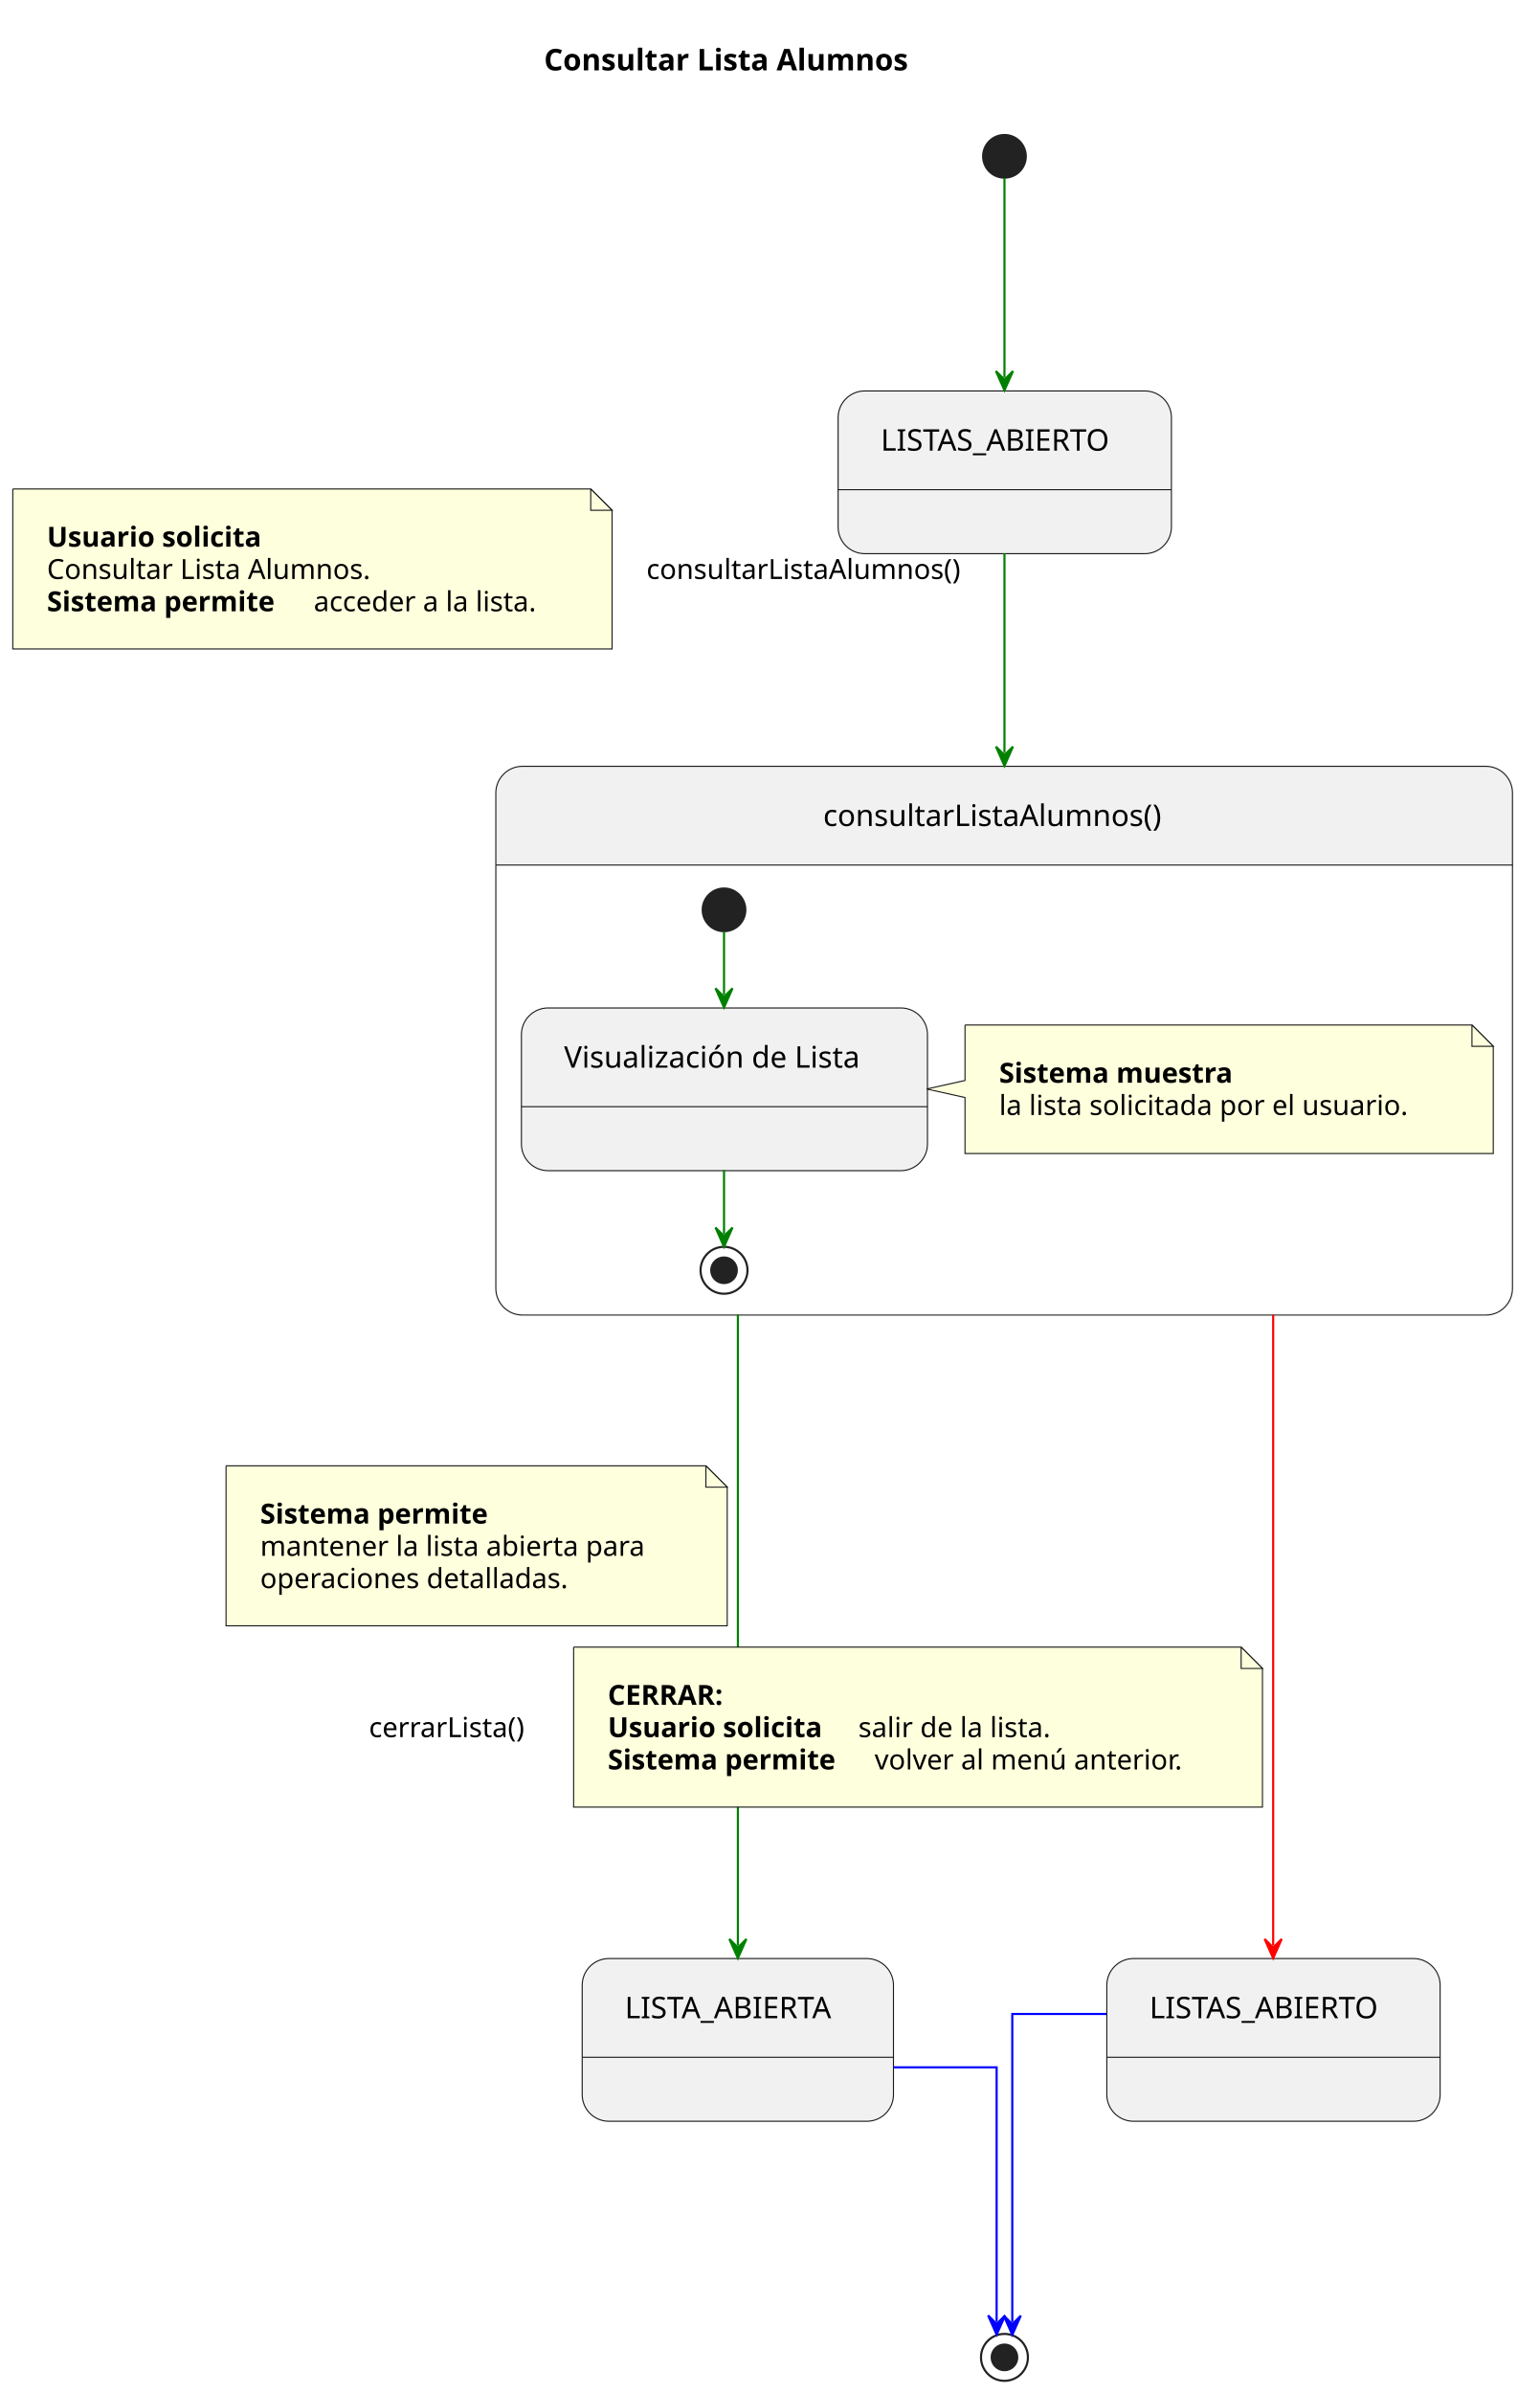
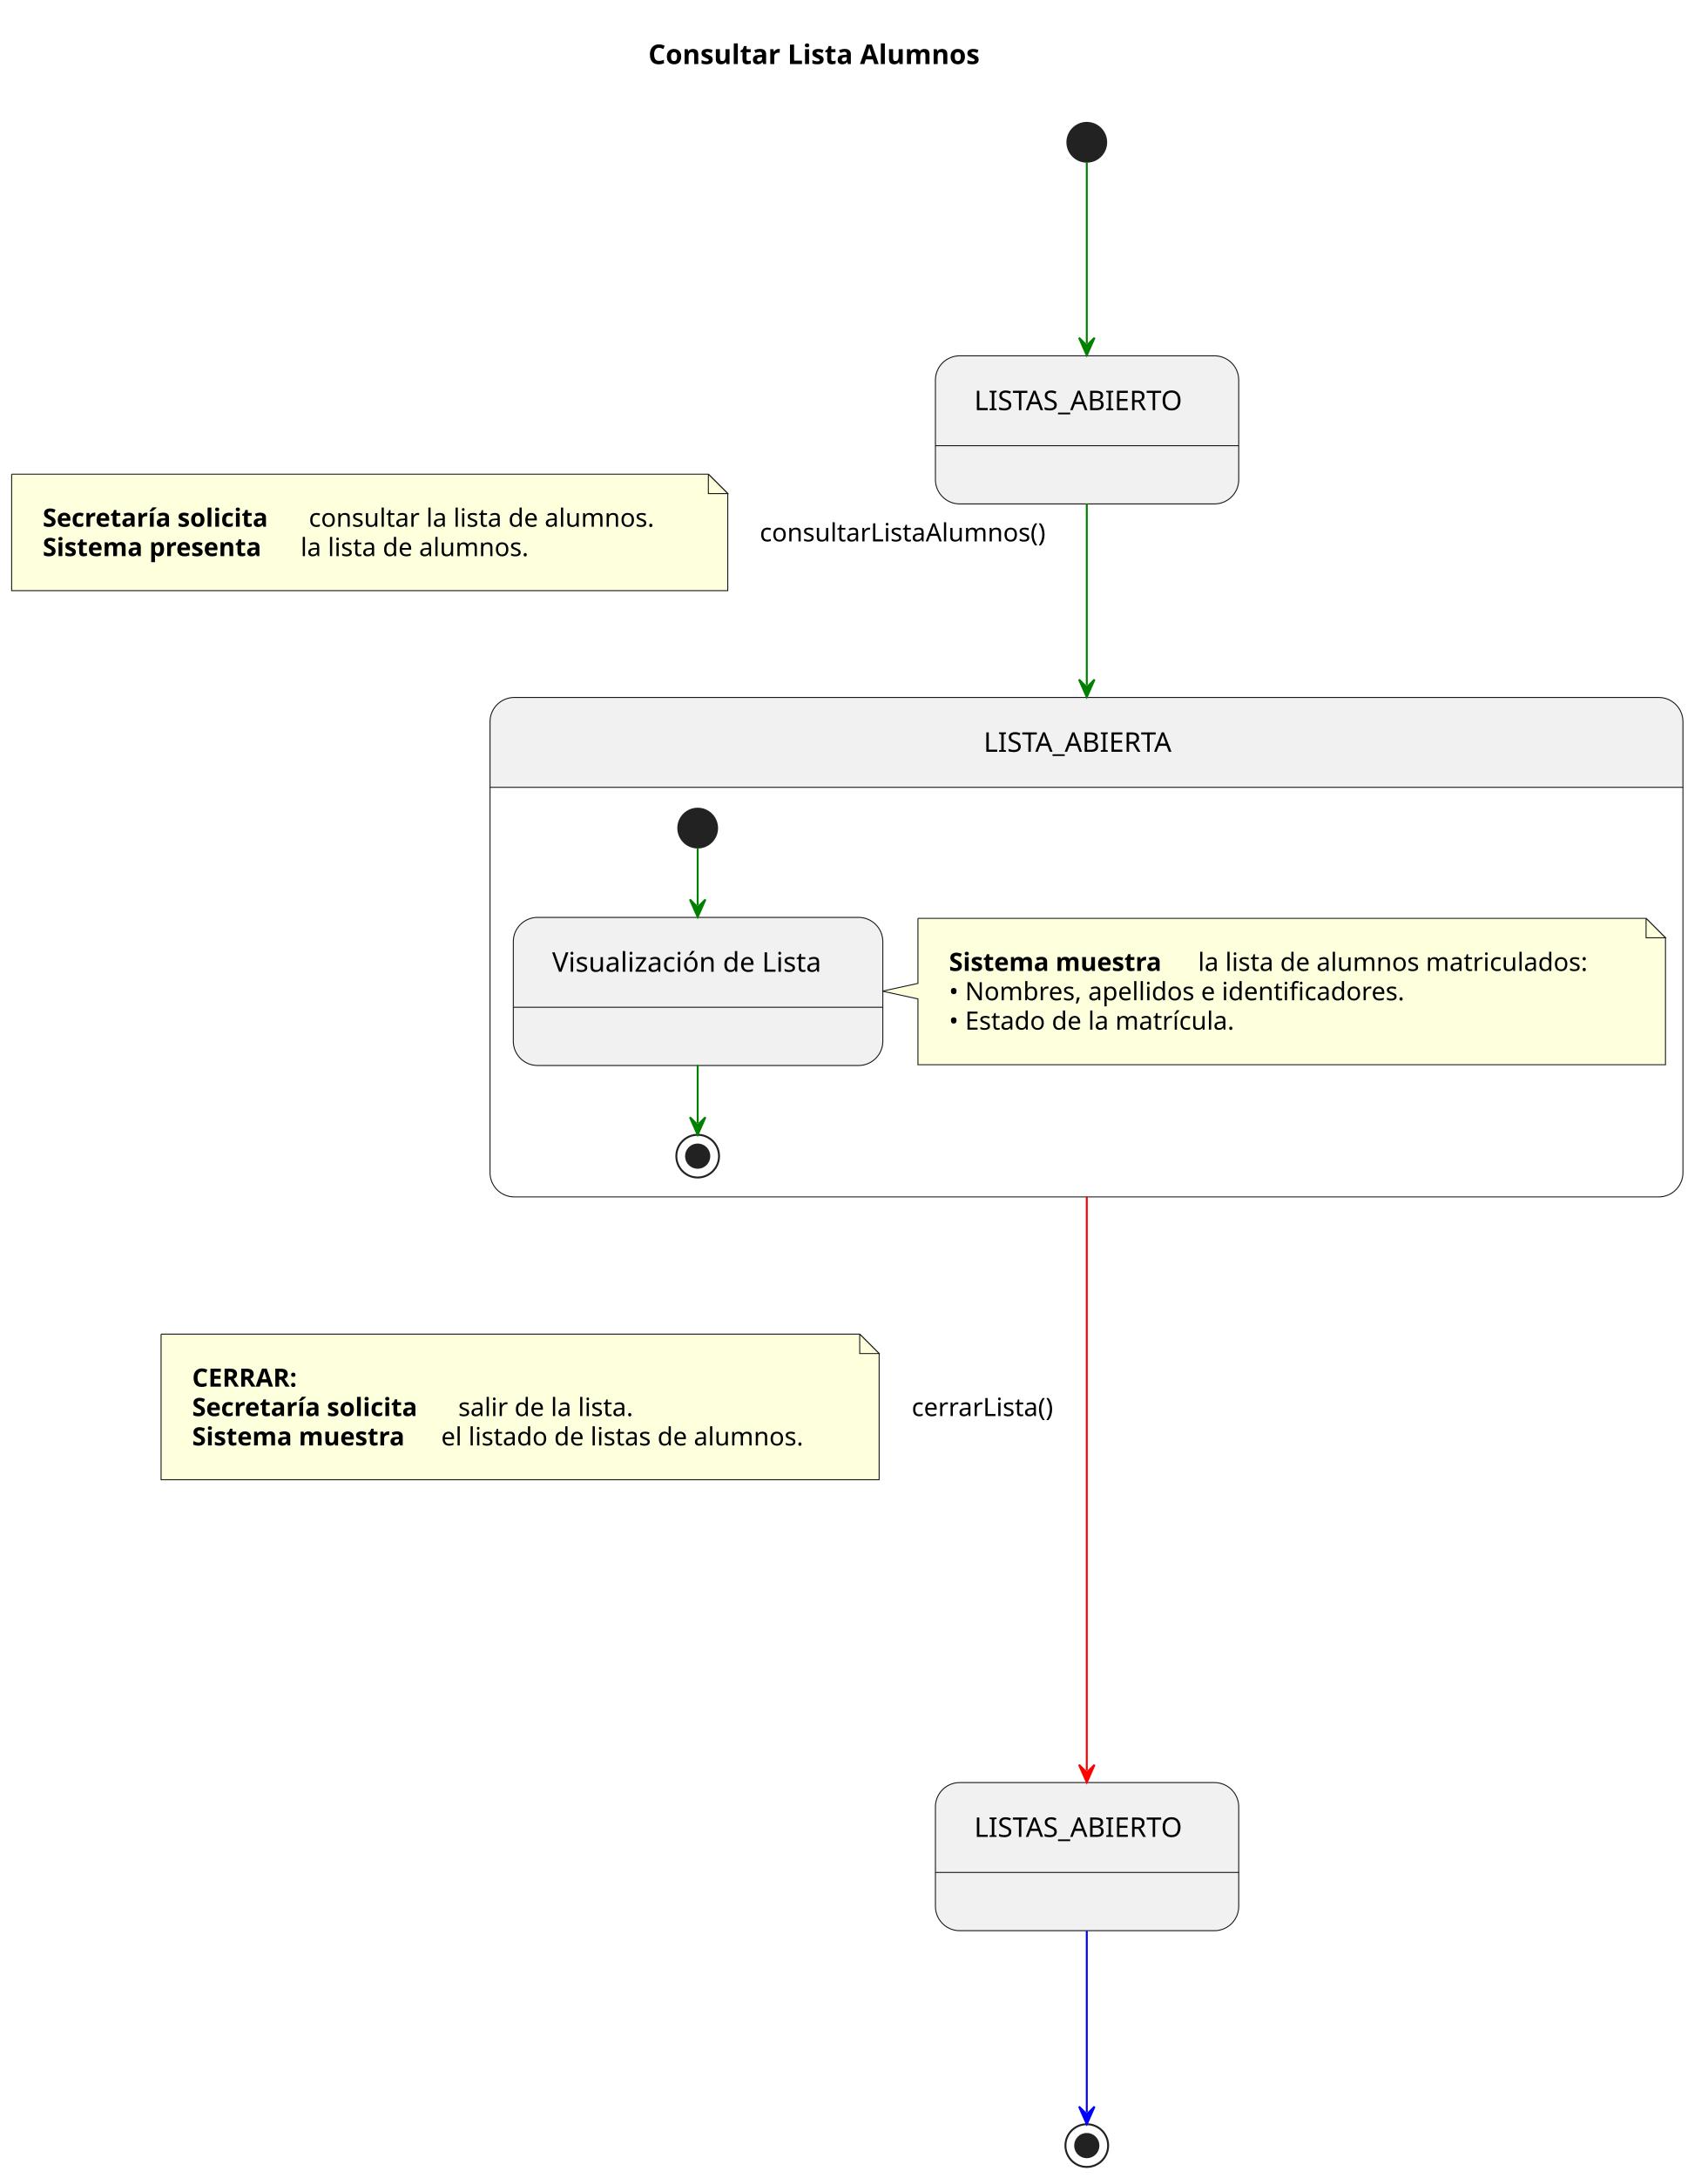
- <svg xmlns="http://www.w3.org/2000/svg" contentStyleType="text/css" data-diagram-type="STATE" height="1122px" preserveAspectRatio="none" style="width:722px;height:1122px;background:#FFFFFF;" version="1.1" viewBox="0 0 722 1122" width="722px" zoomAndPan="magnify">
+ <svg xmlns="http://www.w3.org/2000/svg" contentStyleType="text/css" data-diagram-type="STATE" height="1122px" preserveAspectRatio="none" style="width:880px;height:1122px;background:#FFFFFF;" version="1.1" viewBox="0 0 880 1122" width="880px" zoomAndPan="magnify">
  <defs />
  <g>
    <g class="title" data-source-line="1">
-       <text fill="#000000" font-family="sans-serif" font-size="14" font-weight="bold" lengthAdjust="spacing" textLength="192.049" x="255.081" y="32.995">Consultar Lista Alumnos</text>
+       <text fill="#000000" font-family="sans-serif" font-size="14" font-weight="bold" lengthAdjust="spacing" textLength="192.049" x="334.07" y="32.995">Consultar Lista Alumnos</text>
    </g>
    <g id="LISTAS_ABIERTO_INICIAL">
-       <rect fill="#F1F1F1" height="76.297" rx="12.5" ry="12.5" style="stroke:#181818;stroke-width:0.5;" width="156.286" x="393" y="183.297" />
-       <line style="stroke:#181818;stroke-width:0.5;" x1="393" x2="549.286" y1="229.594" y2="229.594" />
-       <text fill="#000000" font-family="sans-serif" font-size="14" lengthAdjust="spacing" textLength="116.286" x="413" y="211.292">LISTAS_ABIERTO</text>
+       <rect fill="#F1F1F1" height="76.297" rx="12.5" ry="12.5" style="stroke:#181818;stroke-width:0.5;" width="156.286" x="482" y="183.297" />
+       <line style="stroke:#181818;stroke-width:0.5;" x1="482" x2="638.286" y1="229.594" y2="229.594" />
+       <text fill="#000000" font-family="sans-serif" font-size="14" lengthAdjust="spacing" textLength="116.286" x="502" y="211.292">LISTAS_ABIERTO</text>
    </g>
-     <path d="M245,359.297 L696.711,359.297 A12.5,12.5 0 0 1 709.211,371.797 L709.211,405.594 L232.5,405.594 L232.5,371.797 A12.5,12.5 0 0 1 245,359.297" fill="#F1F1F1" />
-     <rect fill="none" height="257.297" rx="12.5" ry="12.5" style="stroke:#181818;stroke-width:0.5;" width="476.711" x="232.5" y="359.297" />
-     <line style="stroke:#181818;stroke-width:0.5;" x1="232.5" x2="709.211" y1="405.594" y2="405.594" />
-     <text fill="#000000" font-family="sans-serif" font-size="14" lengthAdjust="spacing" textLength="169.702" x="386.005" y="387.292">consultarListaAlumnos()</text>
-     <g id="CONSULTAR_LISTA_COMP.MostrarLista">
-       <rect fill="#F1F1F1" height="76.297" rx="12.5" ry="12.5" style="stroke:#181818;stroke-width:0.5;" width="190.398" x="244.5" y="472.594" />
-       <line style="stroke:#181818;stroke-width:0.5;" x1="244.5" x2="434.897" y1="518.891" y2="518.891" />
-       <text fill="#000000" font-family="sans-serif" font-size="14" lengthAdjust="spacing" textLength="150.398" x="264.5" y="500.589">Visualización de Lista</text>
+     <path d="M265,359.297 L854.689,359.297 A12.5,12.5 0 0 1 867.189,371.797 L867.189,405.594 L252.5,405.594 L252.5,371.797 A12.5,12.5 0 0 1 265,359.297" fill="#F1F1F1" />
+     <rect fill="none" height="257.297" rx="12.5" ry="12.5" style="stroke:#181818;stroke-width:0.5;" width="614.689" x="252.5" y="359.297" />
+     <line style="stroke:#181818;stroke-width:0.5;" x1="252.5" x2="867.189" y1="405.594" y2="405.594" />
+     <text fill="#000000" font-family="sans-serif" font-size="14" lengthAdjust="spacing" textLength="105.957" x="506.866" y="387.292">LISTA_ABIERTA</text>
+     <g id="LISTA_ABIERTA_COMP.VisualizacionLista">
+       <rect fill="#F1F1F1" height="76.297" rx="12.5" ry="12.5" style="stroke:#181818;stroke-width:0.5;" width="190.398" x="264.5" y="472.594" />
+       <line style="stroke:#181818;stroke-width:0.5;" x1="264.5" x2="454.897" y1="518.891" y2="518.891" />
+       <text fill="#000000" font-family="sans-serif" font-size="14" lengthAdjust="spacing" textLength="150.398" x="284.5" y="500.589">Visualización de Lista</text>
    </g>
-     <ellipse cx="339.5" cy="426.594" fill="#222222" rx="10" ry="10" style="stroke:#222222;stroke-width:1;" />
-     <ellipse cx="339.5" cy="595.594" fill="none" rx="11" ry="11" style="stroke:#222222;stroke-width:1;" />
-     <ellipse cx="339.5" cy="595.594" fill="#222222" rx="6" ry="6" style="stroke:#222222;stroke-width:1;" />
-     <g class="entity" data-entity="GMN2" data-source-line="35" data-uid="ent0003" id="entity_GMN2">
-       <path d="M452.5,480.594 L452.5,506.594 L434.53,510.594 L452.5,514.594 L452.5,540.859 A0,0 0 0 0 452.5,540.859 L700.211,540.859 A0,0 0 0 0 700.211,540.859 L700.211,490.594 L690.211,480.594 L452.5,480.594 A0,0 0 0 0 452.5,480.594" fill="#FEFFDD" style="stroke:#181818;stroke-width:0.5;" />
-       <path d="M690.211,480.594 L690.211,490.594 L700.211,490.594 L690.211,480.594" fill="#FEFFDD" style="stroke:#181818;stroke-width:0.5;" />
-       <text fill="#000000" font-family="sans-serif" font-size="13" font-weight="bold" lengthAdjust="spacing" textLength="124.186" x="468.5" y="507.661">Sistema muestra</text>
-       <text fill="#000000" font-family="sans-serif" font-size="13" lengthAdjust="spacing" textLength="206.711" x="468.5" y="522.793">la lista solicitada por el usuario.</text>
+     <ellipse cx="359.5" cy="426.594" fill="#222222" rx="10" ry="10" style="stroke:#222222;stroke-width:1;" />
+     <ellipse cx="359.5" cy="595.594" fill="none" rx="11" ry="11" style="stroke:#222222;stroke-width:1;" />
+     <ellipse cx="359.5" cy="595.594" fill="#222222" rx="6" ry="6" style="stroke:#222222;stroke-width:1;" />
+     <g class="entity" data-entity="GMN2" data-source-line="23" data-uid="ent0003" id="entity_GMN2">
+       <path d="M473,473.094 L473,506.594 L454.64,510.594 L473,514.594 L473,548.492 A0,0 0 0 0 473,548.492 L858.189,548.492 A0,0 0 0 0 858.189,548.492 L858.189,483.094 L848.189,473.094 L473,473.094 A0,0 0 0 0 473,473.094" fill="#FEFFDD" style="stroke:#181818;stroke-width:0.5;" />
+       <path d="M848.189,473.094 L848.189,483.094 L858.189,483.094 L848.189,473.094" fill="#FEFFDD" style="stroke:#181818;stroke-width:0.5;" />
+       <text fill="#000000" font-family="sans-serif" font-size="13" font-weight="bold" lengthAdjust="spacing" textLength="124.186" x="489" y="500.161">Sistema muestra</text>
+       <text fill="#000000" font-family="sans-serif" font-size="13" lengthAdjust="spacing" textLength="215.871" x="617.318" y="500.161">la lista de alumnos matriculados:</text>
+       <text fill="#000000" font-family="sans-serif" font-size="13" lengthAdjust="spacing" textLength="253.633" x="489" y="515.293">• Nombres, apellidos e identificadores.</text>
+       <text fill="#000000" font-family="sans-serif" font-size="13" lengthAdjust="spacing" textLength="162.062" x="489" y="530.426">• Estado de la matrícula.</text>
    </g>
-     <g class="link" data-entity-1=".start.CONSULTAR_LISTA_COMP" data-entity-2="MostrarLista" data-source-line="31" data-uid="lnk6" id="link_.start.CONSULTAR_LISTA_COMP_MostrarLista">
-       <path d="M339.5,436.894 C339.5,445.834 339.5,453.344 339.5,466.374" fill="none" id="*start*CONSULTAR_LISTA_COMP-to-MostrarLista" style="stroke:#008000;stroke-width:1;" />
-       <polygon fill="#008000" points="339.5,472.374,343.5,463.374,339.5,467.374,335.5,463.374,339.5,472.374" style="stroke:#008000;stroke-width:1;" />
+     <g class="link" data-entity-1=".start.LISTA_ABIERTA_COMP" data-entity-2="VisualizacionLista" data-source-line="21" data-uid="lnk6" id="link_.start.LISTA_ABIERTA_COMP_VisualizacionLista">
+       <path d="M359.5,436.894 C359.5,445.834 359.5,453.344 359.5,466.374" fill="none" id="*start*LISTA_ABIERTA_COMP-to-VisualizacionLista" style="stroke:#008000;stroke-width:1;" />
+       <polygon fill="#008000" points="359.5,472.374,363.5,463.374,359.5,467.374,355.5,463.374,359.5,472.374" style="stroke:#008000;stroke-width:1;" />
    </g>
-     <g class="link" data-entity-1="MostrarLista" data-entity-2=".end.CONSULTAR_LISTA_COMP" data-source-line="40" data-uid="lnk8" id="link_MostrarLista_.end.CONSULTAR_LISTA_COMP">
-       <path d="M339.5,548.614 C339.5,561.704 339.5,569.354 339.5,578.554" fill="none" id="MostrarLista-to-*end*CONSULTAR_LISTA_COMP" style="stroke:#008000;stroke-width:1;" />
-       <polygon fill="#008000" points="339.5,584.554,343.5,575.554,339.5,579.554,335.5,575.554,339.5,584.554" style="stroke:#008000;stroke-width:1;" />
+     <g class="link" data-entity-1="VisualizacionLista" data-entity-2=".end.LISTA_ABIERTA_COMP" data-source-line="27" data-uid="lnk8" id="link_VisualizacionLista_.end.LISTA_ABIERTA_COMP">
+       <path d="M359.5,548.614 C359.5,561.704 359.5,569.354 359.5,578.554" fill="none" id="VisualizacionLista-to-*end*LISTA_ABIERTA_COMP" style="stroke:#008000;stroke-width:1;" />
+       <polygon fill="#008000" points="359.5,584.554,363.5,575.554,359.5,579.554,355.5,575.554,359.5,584.554" style="stroke:#008000;stroke-width:1;" />
    </g>
-     <g id="LISTA_ABIERTA_FINAL">
-       <rect fill="#F1F1F1" height="76.297" rx="12.5" ry="12.5" style="stroke:#181818;stroke-width:0.5;" width="145.957" x="273" y="918.297" />
-       <line style="stroke:#181818;stroke-width:0.5;" x1="273" x2="418.957" y1="964.594" y2="964.594" />
-       <text fill="#000000" font-family="sans-serif" font-size="14" lengthAdjust="spacing" textLength="105.957" x="293" y="946.292">LISTA_ABIERTA</text>
+     <g id="LISTAS_ABIERTO_FINAL">
+       <rect fill="#F1F1F1" height="76.297" rx="12.5" ry="12.5" style="stroke:#181818;stroke-width:0.5;" width="156.286" x="482" y="918.297" />
+       <line style="stroke:#181818;stroke-width:0.5;" x1="482" x2="638.286" y1="964.594" y2="964.594" />
+       <text fill="#000000" font-family="sans-serif" font-size="14" lengthAdjust="spacing" textLength="116.286" x="502" y="946.292">LISTAS_ABIERTO</text>
    </g>
-     <g id="LISTAS_ABIERTO_RETORNO">
-       <rect fill="#F1F1F1" height="76.297" rx="12.5" ry="12.5" style="stroke:#181818;stroke-width:0.5;" width="156.286" x="519" y="918.297" />
-       <line style="stroke:#181818;stroke-width:0.5;" x1="519" x2="675.286" y1="964.594" y2="964.594" />
-       <text fill="#000000" font-family="sans-serif" font-size="14" lengthAdjust="spacing" textLength="116.286" x="539" y="946.292">LISTAS_ABIERTO</text>
+     <ellipse cx="560" cy="73.297" fill="#222222" rx="10" ry="10" style="stroke:#222222;stroke-width:1;" />
+     <ellipse cx="560" cy="1105.297" fill="none" rx="11" ry="11" style="stroke:#222222;stroke-width:1;" />
+     <ellipse cx="560" cy="1105.297" fill="#222222" rx="6" ry="6" style="stroke:#222222;stroke-width:1;" />
+     <g class="link" data-entity-1=".start." data-entity-2="LISTAS_ABIERTO_INICIAL" data-source-line="11" data-uid="lnk3" id="link_.start._LISTAS_ABIERTO_INICIAL">
+       <path d="M560,83.467 C560,103.647 560,143.677 560,176.997" fill="none" id="*start*-to-LISTAS_ABIERTO_INICIAL" style="stroke:#008000;stroke-width:1;" />
+       <polygon fill="#008000" points="560,182.997,564,173.997,560,177.997,556,173.997,560,182.997" style="stroke:#008000;stroke-width:1;" />
    </g>
-     <ellipse cx="471" cy="73.297" fill="#222222" rx="10" ry="10" style="stroke:#222222;stroke-width:1;" />
-     <ellipse cx="471" cy="1105.297" fill="none" rx="11" ry="11" style="stroke:#222222;stroke-width:1;" />
-     <ellipse cx="471" cy="1105.297" fill="#222222" rx="6" ry="6" style="stroke:#222222;stroke-width:1;" />
-     <g class="link" data-entity-1=".start." data-entity-2="LISTAS_ABIERTO_INICIAL" data-source-line="16" data-uid="lnk3" id="link_.start._LISTAS_ABIERTO_INICIAL">
-       <path d="M471,83.467 C471,103.647 471,143.677 471,176.997" fill="none" id="*start*-to-LISTAS_ABIERTO_INICIAL" style="stroke:#008000;stroke-width:1;" />
-       <polygon fill="#008000" points="471,182.997,475,173.997,471,177.997,467,173.997,471,182.997" style="stroke:#008000;stroke-width:1;" />
+     <g class="link" data-entity-1="LISTAS_ABIERTO_INICIAL" data-entity-2="LISTA_ABIERTA_COMP" data-source-line="13" data-uid="lnk4" id="link_LISTAS_ABIERTO_INICIAL_LISTA_ABIERTA_COMP">
+       <path d="M560,259.477 C560,285.887 560,316.697 560,353.057" fill="none" id="LISTAS_ABIERTO_INICIAL-to-LISTA_ABIERTA_COMP" style="stroke:#008000;stroke-width:1;" />
+       <polygon fill="#008000" points="560,359.057,564,350.057,560,354.057,556,350.057,560,359.057" style="stroke:#008000;stroke-width:1;" />
+       <path d="M6,244.267 L6,304.267 L375,304.267 L375,254.267 L365,244.267 L6,244.267" fill="#FEFFDD" style="stroke:#181818;stroke-width:0.5;" />
+       <path d="M365,244.267 L365,254.267 L375,254.267 L365,244.267" fill="#FEFFDD" style="stroke:#181818;stroke-width:0.5;" />
+       <text fill="#000000" font-family="sans-serif" font-size="13" font-weight="bold" lengthAdjust="spacing" textLength="132.996" x="22" y="271.334">Secretaría solicita</text>
+       <text fill="#000000" font-family="sans-serif" font-size="13" lengthAdjust="spacing" textLength="191.369" x="159.128" y="271.334">consultar la lista de alumnos.</text>
+       <text fill="#000000" font-family="sans-serif" font-size="13" font-weight="bold" lengthAdjust="spacing" textLength="128.762" x="22" y="286.467">Sistema presenta</text>
+       <text fill="#000000" font-family="sans-serif" font-size="13" lengthAdjust="spacing" textLength="126.864" x="154.894" y="286.467">la lista de alumnos.</text>
+       <text fill="#000000" font-family="sans-serif" font-size="13" lengthAdjust="spacing" textLength="157.581" x="391.498" y="278.9">consultarListaAlumnos()</text>
    </g>
-     <g class="link" data-entity-1="LISTAS_ABIERTO_INICIAL" data-entity-2="CONSULTAR_LISTA_COMP" data-source-line="19" data-uid="lnk4" id="link_LISTAS_ABIERTO_INICIAL_CONSULTAR_LISTA_COMP">
-       <path d="M471,259.477 C471,285.887 471,316.697 471,353.057" fill="none" id="LISTAS_ABIERTO_INICIAL-to-CONSULTAR_LISTA_COMP" style="stroke:#008000;stroke-width:1;" />
-       <polygon fill="#008000" points="471,359.057,475,350.057,471,354.057,467,350.057,471,359.057" style="stroke:#008000;stroke-width:1;" />
-       <path d="M6,229.267 L6,304.267 L287,304.267 L287,239.267 L277,229.267 L6,229.267" fill="#FEFFDD" style="stroke:#181818;stroke-width:0.5;" />
-       <path d="M277,229.267 L277,239.267 L287,239.267 L277,229.267" fill="#FEFFDD" style="stroke:#181818;stroke-width:0.5;" />
-       <text fill="#000000" font-family="sans-serif" font-size="13" font-weight="bold" lengthAdjust="spacing" textLength="113.376" x="22" y="256.334">Usuario solicita</text>
-       <text fill="#000000" font-family="sans-serif" font-size="13" lengthAdjust="spacing" textLength="161.764" x="22" y="271.467">Consultar Lista Alumnos.</text>
-       <text fill="#000000" font-family="sans-serif" font-size="13" font-weight="bold" lengthAdjust="spacing" textLength="120.999" x="22" y="286.599">Sistema permite</text>
-       <text fill="#000000" font-family="sans-serif" font-size="13" lengthAdjust="spacing" textLength="114.988" x="147.131" y="286.599">acceder a la lista.</text>
-       <text fill="#000000" font-family="sans-serif" font-size="13" lengthAdjust="spacing" textLength="157.581" x="303.119" y="271.467">consultarListaAlumnos()</text>
+     <g class="link" data-entity-1="LISTA_ABIERTA_COMP" data-entity-2="LISTAS_ABIERTO_FINAL" data-source-line="30" data-uid="lnk9" id="link_LISTA_ABIERTA_COMP_LISTAS_ABIERTO_FINAL">
+       <path d="M560,616.437 C560,718.017 560,847.117 560,912.137" fill="none" id="LISTA_ABIERTA_COMP-to-LISTAS_ABIERTO_FINAL" style="stroke:#FF0000;stroke-width:1;" />
+       <polygon fill="#FF0000" points="560,918.137,564,909.137,560,913.137,556,909.137,560,918.137" style="stroke:#FF0000;stroke-width:1;" />
+       <path d="M83,687.287 L83,762.287 L453,762.287 L453,697.287 L443,687.287 L83,687.287" fill="#FEFFDD" style="stroke:#181818;stroke-width:0.5;" />
+       <path d="M443,687.287 L443,697.287 L453,697.287 L443,687.287" fill="#FEFFDD" style="stroke:#181818;stroke-width:0.5;" />
+       <text fill="#000000" font-family="sans-serif" font-size="13" font-weight="bold" lengthAdjust="spacing" textLength="63.711" x="99" y="714.354">CERRAR:</text>
+       <text fill="#000000" font-family="sans-serif" font-size="13" font-weight="bold" lengthAdjust="spacing" textLength="132.996" x="99" y="729.487">Secretaría solicita</text>
+       <text fill="#000000" font-family="sans-serif" font-size="13" lengthAdjust="spacing" textLength="98.725" x="236.128" y="729.487">salir de la lista.</text>
+       <text fill="#000000" font-family="sans-serif" font-size="13" font-weight="bold" lengthAdjust="spacing" textLength="124.186" x="99" y="744.619">Sistema muestra</text>
+       <text fill="#000000" font-family="sans-serif" font-size="13" lengthAdjust="spacing" textLength="201.449" x="227.318" y="744.619">el listado de listas de alumnos.</text>
+       <text fill="#000000" font-family="sans-serif" font-size="13" lengthAdjust="spacing" textLength="79.981" x="469.767" y="729.487">cerrarLista()</text>
    </g>
-     <g class="link" data-entity-1="CONSULTAR_LISTA_COMP" data-entity-2="LISTA_ABIERTA_FINAL" data-source-line="44" data-uid="lnk9" id="link_CONSULTAR_LISTA_COMP_LISTA_ABIERTA_FINAL">
-       <path d="M346,616.437 C346,718.017 346,847.117 346,912.137" fill="none" id="CONSULTAR_LISTA_COMP-to-LISTA_ABIERTA_FINAL" style="stroke:#008000;stroke-width:1;" />
-       <polygon fill="#008000" points="346,918.137,350,909.137,346,913.137,342,909.137,346,918.137" style="stroke:#008000;stroke-width:1;" />
-       <path d="M106,687.287 L106,762.287 L341,762.287 L341,697.287 L331,687.287 L106,687.287" fill="#FEFFDD" style="stroke:#181818;stroke-width:0.5;" />
-       <path d="M331,687.287 L331,697.287 L341,697.287 L331,687.287" fill="#FEFFDD" style="stroke:#181818;stroke-width:0.5;" />
-       <text fill="#000000" font-family="sans-serif" font-size="13" font-weight="bold" lengthAdjust="spacing" textLength="120.999" x="122" y="714.354">Sistema permite</text>
-       <text fill="#000000" font-family="sans-serif" font-size="13" lengthAdjust="spacing" textLength="194.48" x="122" y="729.487">mantener la lista abierta para</text>
-       <text fill="#000000" font-family="sans-serif" font-size="13" lengthAdjust="spacing" textLength="154.997" x="122" y="744.619">operaciones detalladas.</text>
-     </g>
-     <g class="link" data-entity-1="CONSULTAR_LISTA_COMP" data-entity-2="LISTAS_ABIERTO_RETORNO" data-source-line="53" data-uid="lnk10" id="link_CONSULTAR_LISTA_COMP_LISTAS_ABIERTO_RETORNO">
-       <path d="M597,616.437 C597,718.017 597,847.117 597,912.137" fill="none" id="CONSULTAR_LISTA_COMP-to-LISTAS_ABIERTO_RETORNO" style="stroke:#FF0000;stroke-width:1;" />
-       <polygon fill="#FF0000" points="597,918.137,601,909.137,597,913.137,593,909.137,597,918.137" style="stroke:#FF0000;stroke-width:1;" />
-       <text fill="#000000" font-family="sans-serif" font-size="13" lengthAdjust="spacing" textLength="79.981" x="173" y="814.487">cerrarLista()</text>
-       <path d="M268.981,772.287 L268.981,847.287 L591.981,847.287 L591.981,782.287 L581.981,772.287 L268.981,772.287" fill="#FEFFDD" style="stroke:#181818;stroke-width:0.5;" />
-       <path d="M581.981,772.287 L581.981,782.287 L591.981,782.287 L581.981,772.287" fill="#FEFFDD" style="stroke:#181818;stroke-width:0.5;" />
-       <text fill="#000000" font-family="sans-serif" font-size="13" font-weight="bold" lengthAdjust="spacing" textLength="63.711" x="284.981" y="799.354">CERRAR:</text>
-       <text fill="#000000" font-family="sans-serif" font-size="13" font-weight="bold" lengthAdjust="spacing" textLength="113.376" x="284.981" y="814.487">Usuario solicita</text>
-       <text fill="#000000" font-family="sans-serif" font-size="13" lengthAdjust="spacing" textLength="98.725" x="402.488" y="814.487">salir de la lista.</text>
-       <text fill="#000000" font-family="sans-serif" font-size="13" font-weight="bold" lengthAdjust="spacing" textLength="120.999" x="284.981" y="829.619">Sistema permite</text>
-       <text fill="#000000" font-family="sans-serif" font-size="13" lengthAdjust="spacing" textLength="157.098" x="410.112" y="829.619">volver al menú anterior.</text>
-     </g>
-     <g class="link" data-entity-1="LISTA_ABIERTA_FINAL" data-entity-2=".end." data-source-line="61" data-uid="lnk12" id="link_LISTA_ABIERTA_FINAL_.end.">
-       <path d="M419.03,969.297 C444.73,969.297 467.33,969.297 467.33,969.297 C467.33,969.297 467.33,1056.567 467.33,1088.627" fill="none" id="LISTA_ABIERTA_FINAL-to-*end*" style="stroke:#0000FF;stroke-width:1;" />
-       <polygon fill="#0000FF" points="467.33,1094.627,471.33,1085.627,467.33,1089.627,463.33,1085.627,467.33,1094.627" style="stroke:#0000FF;stroke-width:1;" />
-     </g>
-     <g class="link" data-entity-1="LISTAS_ABIERTO_RETORNO" data-entity-2=".end." data-source-line="62" data-uid="lnk13" id="link_LISTAS_ABIERTO_RETORNO_.end.">
-       <path d="M518.83,944.297 C494.86,944.297 474.67,944.297 474.67,944.297 C474.67,944.297 474.67,1052.917 474.67,1088.737" fill="none" id="LISTAS_ABIERTO_RETORNO-to-*end*" style="stroke:#0000FF;stroke-width:1;" />
-       <polygon fill="#0000FF" points="474.67,1094.737,478.67,1085.737,474.67,1089.737,470.67,1085.737,474.67,1094.737" style="stroke:#0000FF;stroke-width:1;" />
+     <g class="link" data-entity-1="LISTAS_ABIERTO_FINAL" data-entity-2=".end." data-source-line="37" data-uid="lnk11" id="link_LISTAS_ABIERTO_FINAL_.end.">
+       <path d="M560,994.667 C560,1027.777 560,1067.457 560,1088.217" fill="none" id="LISTAS_ABIERTO_FINAL-to-*end*" style="stroke:#0000FF;stroke-width:1;" />
+       <polygon fill="#0000FF" points="560,1094.217,564,1085.217,560,1089.217,556,1085.217,560,1094.217" style="stroke:#0000FF;stroke-width:1;" />
    </g>
  </g>
</svg>
